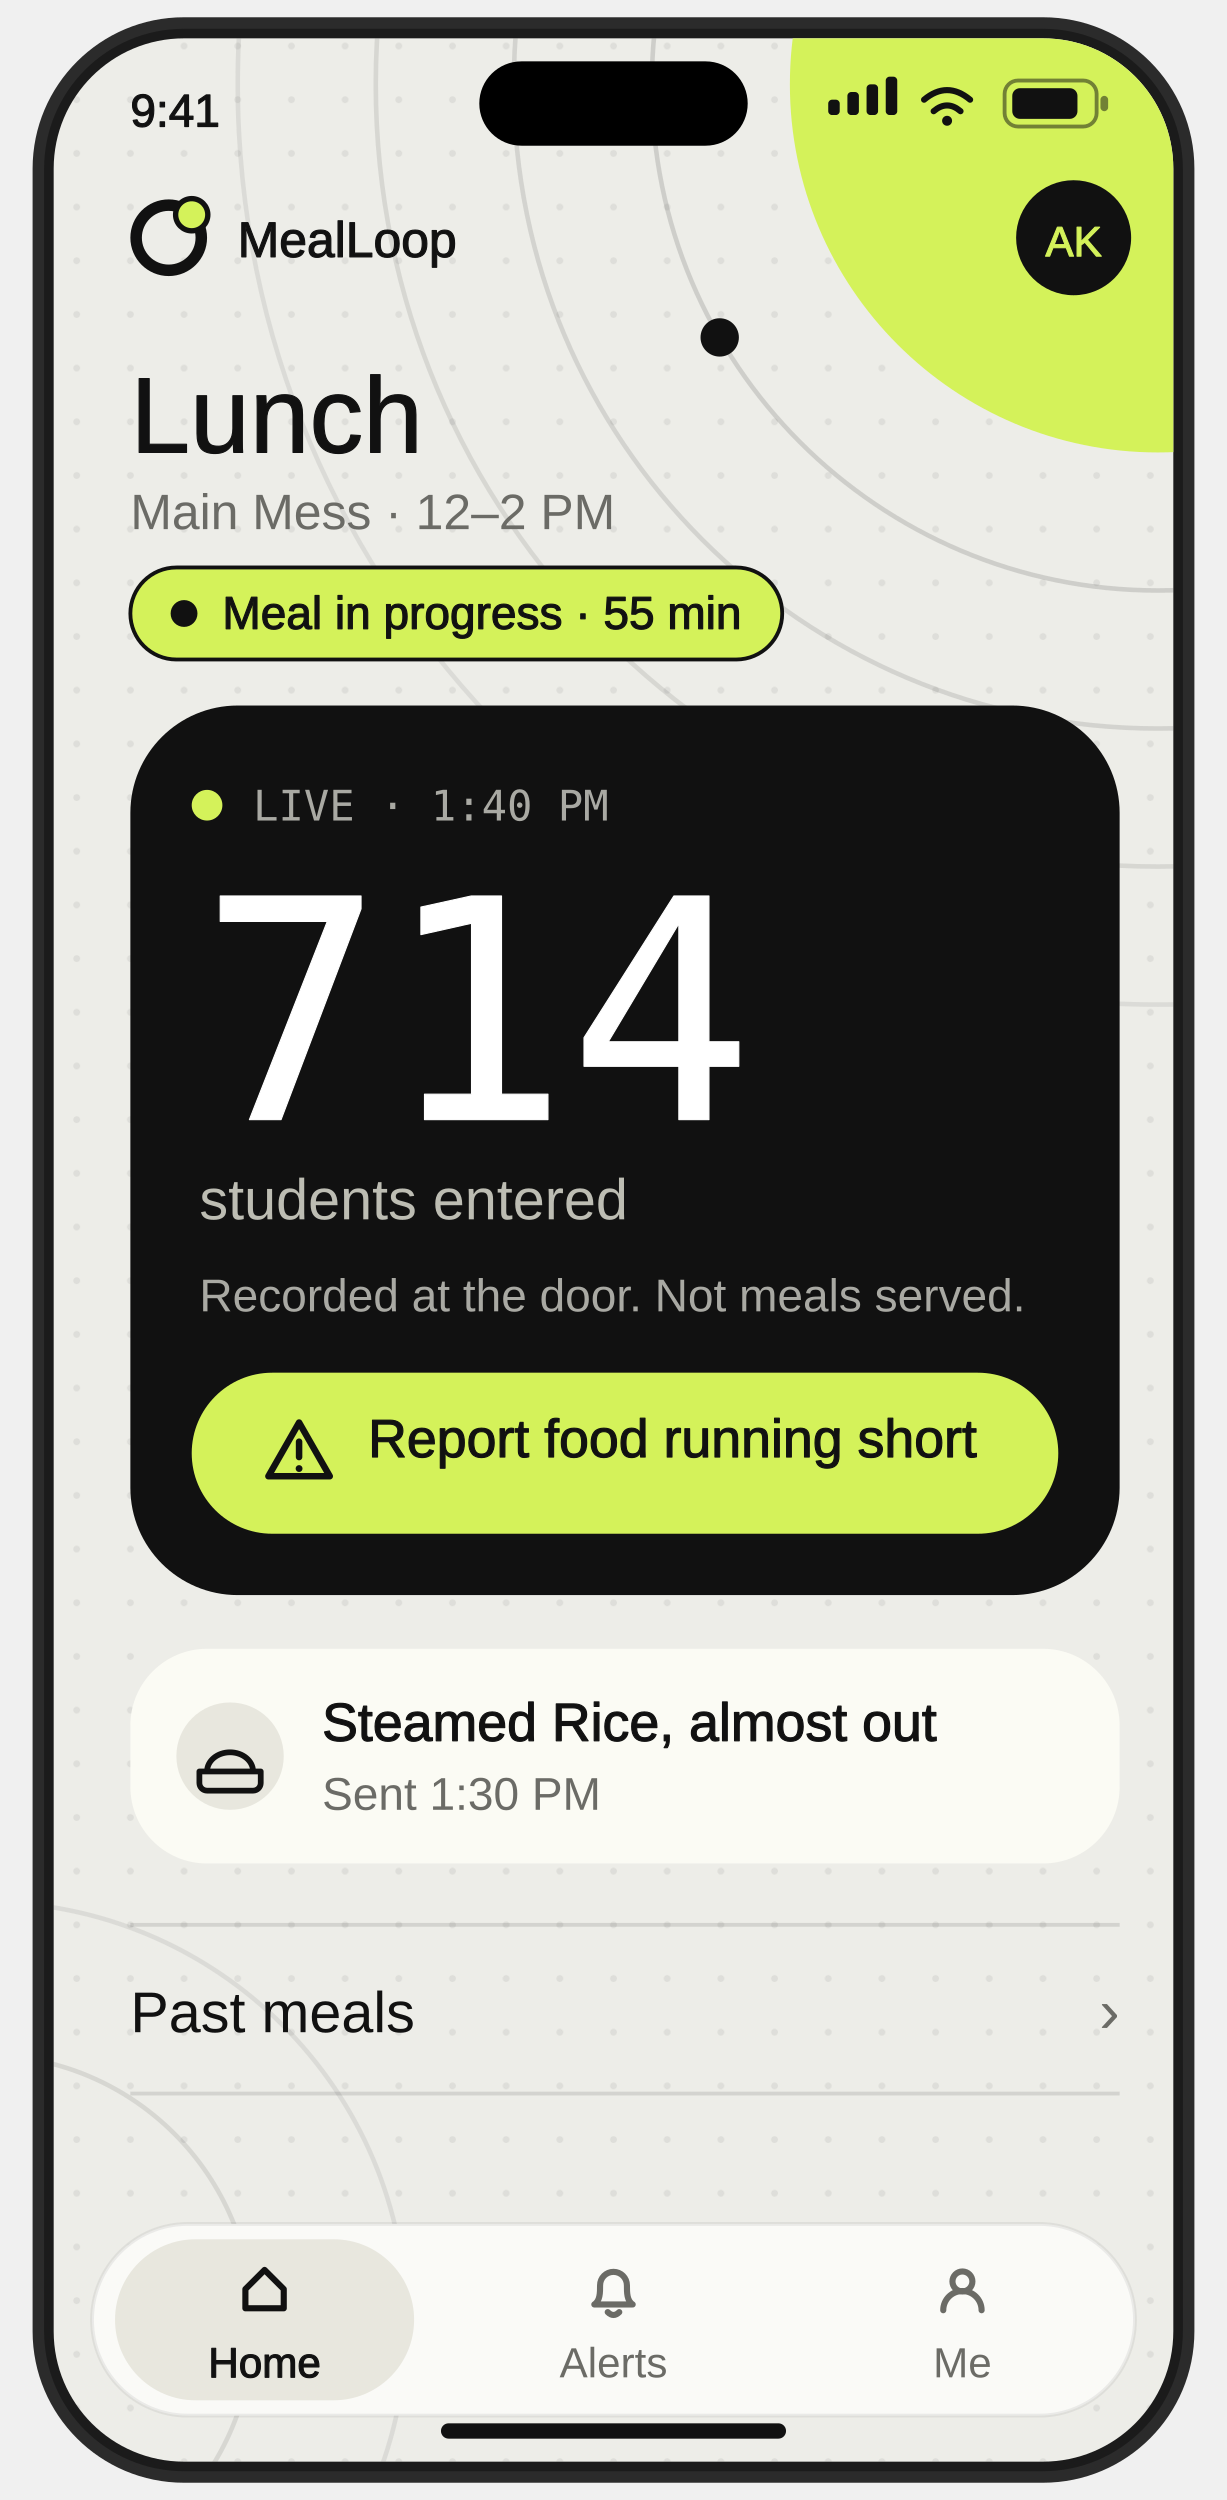
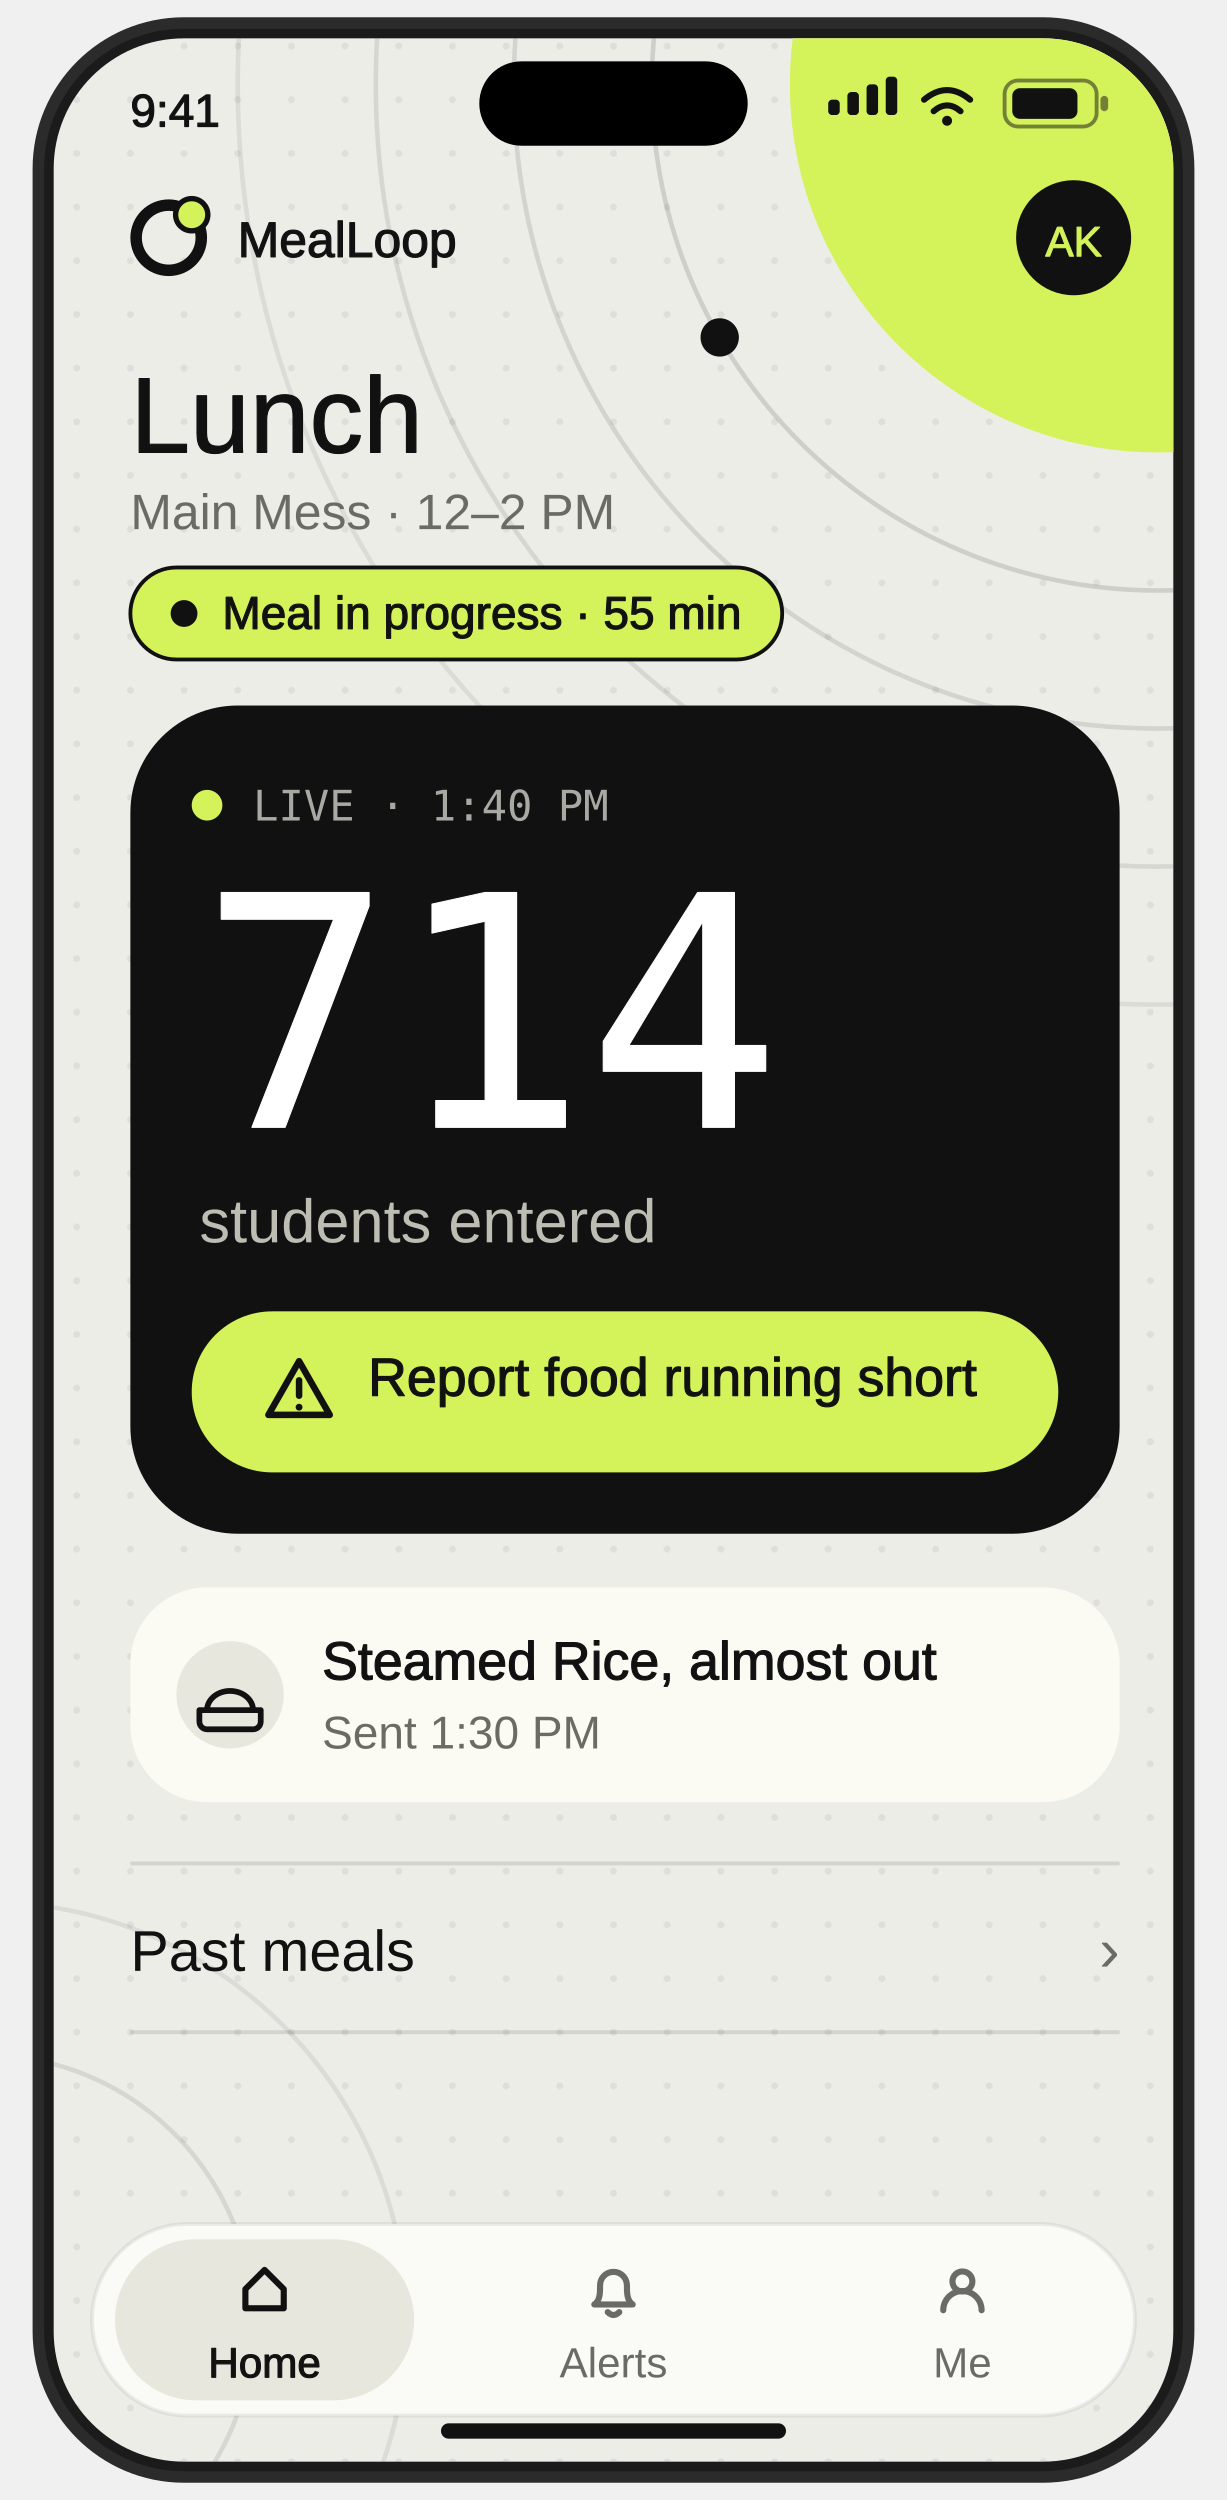
<svg xmlns="http://www.w3.org/2000/svg" viewBox="10 4 320 652" width="320" height="652">
  <defs>
    <clipPath id="scr">
      <rect x="24" y="14" width="292" height="632" rx="34" />
    </clipPath>
    <pattern id="dots" width="14" height="14" patternUnits="userSpaceOnUse">
      <circle cx="2" cy="2" r="0.9" fill="#111111" fill-opacity="0.07" />
    </pattern>
  </defs>
  <rect x="20" y="10" width="300" height="640" rx="38" fill="#1B1B1B" stroke="#2B2B2B" stroke-width="3" />
  <g clip-path="url(#scr)">
    <rect x="24" y="14" width="292" height="632" rx="0" fill="#EDEDE8" />
    <rect x="24" y="14" width="292" height="632" rx="0" fill="url(#dots)" />
    <circle cx="312" cy="26" r="96" fill="#D4F25A" />
    <circle cx="312" cy="26" r="132" fill="none" stroke="#111111" stroke-width="1.2" stroke-opacity="0.14" />
    <circle cx="312" cy="26" r="168" fill="none" stroke="#111111" stroke-width="1.2" stroke-opacity="0.12" />
    <circle cx="312" cy="26" r="204" fill="none" stroke="#111111" stroke-width="1.2" stroke-opacity="0.1" />
    <circle cx="312" cy="26" r="240" fill="none" stroke="#111111" stroke-width="1.2" stroke-opacity="0.08" />
    <circle cx="197.7" cy="92" r="5" fill="#111111" />
    <circle cx="6" cy="610" r="70" fill="none" stroke="#111111" stroke-width="1.2" stroke-opacity="0.1" />
    <circle cx="6" cy="610" r="110" fill="none" stroke="#111111" stroke-width="1.2" stroke-opacity="0.08" />
  </g>
  <rect x="135" y="20" width="70" height="22" rx="11" fill="#000000" />
  <text x="44" y="37" text-anchor="start" style="font-family:'Liberation Sans', Arial, sans-serif;font-size:12px;fill:#111111;stroke:#111111;stroke-width:0.3px;stroke-linejoin:round;">9:41</text>
  <rect x="226" y="30" width="3" height="4" rx="1" fill="#111111" />
  <rect x="231" y="28" width="3" height="6" rx="1" fill="#111111" />
  <rect x="236" y="26" width="3" height="8" rx="1" fill="#111111" />
  <rect x="241" y="24" width="3" height="10" rx="1" fill="#111111" />
  <path d="M251 30 Q257 25 263 30" fill="none" stroke="#111111" stroke-width="1.6" stroke-linecap="round" stroke-linejoin="round" />
  <path d="M253.5 33 Q257 30 260.5 33" fill="none" stroke="#111111" stroke-width="1.6" stroke-linecap="round" stroke-linejoin="round" />
  <circle cx="257" cy="35.5" r="1.3" fill="#111111" />
  <rect x="272" y="25" width="24" height="12" rx="3.5" fill="none" stroke="#111111" stroke-width="1" stroke-opacity="0.5" />
  <rect x="274" y="27" width="17" height="8" rx="2" fill="#111111" />
  <rect x="297" y="29" width="2" height="4" rx="1" fill="#111111" fill-opacity="0.5" />
  <rect x="125" y="636" width="90" height="4" rx="2" fill="#111111" />
  <g transform="translate(42,54)">
    <circle cx="12" cy="12" r="8.5" fill="none" stroke="#111111" stroke-width="3" />
    <circle cx="18" cy="6" r="4.2" fill="#D4F25A" stroke="#111111" stroke-width="1.4" />
  </g>
  <text x="72" y="71" text-anchor="start" style="font-family:'Liberation Sans', Arial, sans-serif;font-size:13px;fill:#111111;stroke:#111111;stroke-width:0.3px;stroke-linejoin:round;">MealLoop</text>
  <circle cx="290" cy="66" r="15" fill="#111111" />
  <text x="290" y="67" text-anchor="middle" dominant-baseline="central" style="font-family:'Liberation Sans', Arial, sans-serif;font-size:11px;fill:#D4F25A;stroke:#D4F25A;stroke-width:0.3px;stroke-linejoin:round;">AK</text>
  <text x="44" y="122" text-anchor="start" style="font-family:'Liberation Sans', Arial, sans-serif;font-size:28px;fill:#111111;stroke:#111111;stroke-width:0.3px;stroke-linejoin:round;">Lunch</text>
  <text x="44" y="142" text-anchor="start" style="font-family:'Liberation Sans', Arial, sans-serif;font-size:13px;fill:#6B6B66;">Main Mess · 12–2 PM</text>
  <rect x="44" y="152" width="170" height="24" rx="12" fill="#D4F25A" stroke="#111111" stroke-width="1" />
  <circle cx="58" cy="164" r="3.5" fill="#111111" />
  <text x="68" y="168" text-anchor="start" style="font-family:'Liberation Sans', Arial, sans-serif;font-size:12px;fill:#111111;stroke:#111111;stroke-width:0.3px;stroke-linejoin:round;">Meal in progress · 55 min</text>
-   <rect x="44" y="188" width="258" height="232" rx="28" fill="#111111" />
+   <rect x="44" y="188" width="258" height="216" rx="28" fill="#111111" />
  <circle cx="64" cy="214" r="4" fill="#D4F25A" />
  <text x="76" y="218" text-anchor="start" style="font-family:'DejaVu Sans Mono', monospace;font-size:11px;fill:#A9A9A3;">LIVE · 1:40 PM</text>
-   <text x="62" y="296" text-anchor="start" style="font-family:'DejaVu Sans Mono', monospace;font-size:80px;fill:#FFFFFF;stroke:#FFFFFF;stroke-width:0.3px;stroke-linejoin:round;">714</text>
-   <text x="62" y="322" text-anchor="start" style="font-family:'Liberation Sans', Arial, sans-serif;font-size:15px;fill:#BDBDB3;">students entered</text>
-   <text x="62" y="346" text-anchor="start" style="font-family:'Liberation Sans', Arial, sans-serif;font-size:12px;fill:#A9A9A3;">Recorded at the door. Not meals served.</text>
-   <rect x="60" y="362" width="226" height="42" rx="21" fill="#D4F25A" />
-   <path d="M88 375 L96 389 H80 Z M88 380 V384" fill="none" stroke="#111111" stroke-width="1.7" stroke-linecap="round" stroke-linejoin="round" />
-   <circle cx="88" cy="387" r="0.9" fill="#111111" />
-   <text x="106" y="384" text-anchor="start" style="font-family:'Liberation Sans', Arial, sans-serif;font-size:14px;fill:#111111;stroke:#111111;stroke-width:0.3px;stroke-linejoin:round;">Report food running short</text>
-   <rect x="44" y="434" width="258" height="56" rx="20" fill="#FBFBF4" />
-   <circle cx="70" cy="462" r="14" fill="#E8E7DE" />
-   <path d="M62 466 H78 V469 A2 2 0 0 1 76 471 H64 A2 2 0 0 1 62 469 Z M64 466 A6 5 0 0 1 76 466" fill="none" stroke="#111111" stroke-width="1.5" stroke-linecap="round" stroke-linejoin="round" />
-   <text x="94" y="458" text-anchor="start" style="font-family:'Liberation Sans', Arial, sans-serif;font-size:14px;fill:#111111;stroke:#111111;stroke-width:0.3px;stroke-linejoin:round;">Steamed Rice, almost out</text>
-   <text x="94" y="476" text-anchor="start" style="font-family:'Liberation Sans', Arial, sans-serif;font-size:12px;fill:#6B6B66;">Sent 1:30 PM</text>
-   <line x1="44" y1="506" x2="302" y2="506" stroke="#111111" stroke-width="1" stroke-linecap="butt" stroke-opacity="0.12" />
-   <text x="44" y="534" text-anchor="start" style="font-family:'Liberation Sans', Arial, sans-serif;font-size:15px;fill:#111111;">Past meals</text>
-   <text x="302" y="534" text-anchor="end" style="font-family:'Liberation Sans', Arial, sans-serif;font-size:16px;fill:#6B6B66;">›</text>
-   <line x1="44" y1="550" x2="302" y2="550" stroke="#111111" stroke-width="1" stroke-linecap="butt" stroke-opacity="0.12" />
+   <text x="62" y="298" text-anchor="start" style="font-family:'DejaVu Sans Mono', monospace;font-size:84px;fill:#FFFFFF;stroke:#FFFFFF;stroke-width:0.3px;stroke-linejoin:round;">714</text>
+   <text x="62" y="328" text-anchor="start" style="font-family:'Liberation Sans', Arial, sans-serif;font-size:16px;fill:#BDBDB3;">students entered</text>
+   <rect x="60" y="346" width="226" height="42" rx="21" fill="#D4F25A" />
+   <path d="M88 359 L96 373 H80 Z M88 364 V368" fill="none" stroke="#111111" stroke-width="1.7" stroke-linecap="round" stroke-linejoin="round" />
+   <circle cx="88" cy="371" r="0.9" fill="#111111" />
+   <text x="106" y="368" text-anchor="start" style="font-family:'Liberation Sans', Arial, sans-serif;font-size:14px;fill:#111111;stroke:#111111;stroke-width:0.3px;stroke-linejoin:round;">Report food running short</text>
+   <rect x="44" y="418" width="258" height="56" rx="20" fill="#FBFBF4" />
+   <circle cx="70" cy="446" r="14" fill="#E8E7DE" />
+   <path d="M62 450 H78 V453 A2 2 0 0 1 76 455 H64 A2 2 0 0 1 62 453 Z M64 450 A6 5 0 0 1 76 450" fill="none" stroke="#111111" stroke-width="1.5" stroke-linecap="round" stroke-linejoin="round" />
+   <text x="94" y="442" text-anchor="start" style="font-family:'Liberation Sans', Arial, sans-serif;font-size:14px;fill:#111111;stroke:#111111;stroke-width:0.3px;stroke-linejoin:round;">Steamed Rice, almost out</text>
+   <text x="94" y="460" text-anchor="start" style="font-family:'Liberation Sans', Arial, sans-serif;font-size:12px;fill:#6B6B66;">Sent 1:30 PM</text>
+   <line x1="44" y1="490" x2="302" y2="490" stroke="#111111" stroke-width="1" stroke-linecap="butt" stroke-opacity="0.12" />
+   <text x="44" y="518" text-anchor="start" style="font-family:'Liberation Sans', Arial, sans-serif;font-size:15px;fill:#111111;">Past meals</text>
+   <text x="302" y="518" text-anchor="end" style="font-family:'Liberation Sans', Arial, sans-serif;font-size:16px;fill:#6B6B66;">›</text>
+   <line x1="44" y1="534" x2="302" y2="534" stroke="#111111" stroke-width="1" stroke-linecap="butt" stroke-opacity="0.12" />
  <rect x="34" y="584" width="272" height="50" rx="25" fill="#FAFAF7" stroke="#111111" stroke-width="1" stroke-opacity="0.07" />
  <rect x="40" y="588" width="78" height="42" rx="21" fill="#E8E7DE" />
  <g transform="translate(72,594)">
    <path d="M2 7 L7 2 L12 7 V12 H2 Z" fill="none" stroke="#111111" stroke-width="1.6" stroke-linecap="round" stroke-linejoin="round" />
  </g>
  <text x="79" y="624" text-anchor="middle" style="font-family:'Liberation Sans', Arial, sans-serif;font-size:11px;fill:#111111;stroke:#111111;stroke-width:0.3px;stroke-linejoin:round;">Home</text>
  <g transform="translate(163,594)">
    <path d="M2 11 H12 C10.5 10 10.5 8 10.5 6 A3.5 3.5 0 0 0 3.5 6 C3.5 8 3.5 10 2 11 Z M5.5 13 Q7 14.5 8.5 13" fill="none" stroke="#6B6B66" stroke-width="1.6" stroke-linecap="round" stroke-linejoin="round" />
  </g>
  <text x="170" y="624" text-anchor="middle" style="font-family:'Liberation Sans', Arial, sans-serif;font-size:11px;fill:#6B6B66;">Alerts</text>
  <g transform="translate(254,594)">
    <circle cx="7" cy="5" r="2.6" fill="none" stroke="#6B6B66" stroke-width="1.6" />
    <path d="M2 12.5 A5 5 0 0 1 12 12.5" fill="none" stroke="#6B6B66" stroke-width="1.6" stroke-linecap="round" stroke-linejoin="round" />
  </g>
  <text x="261" y="624" text-anchor="middle" style="font-family:'Liberation Sans', Arial, sans-serif;font-size:11px;fill:#6B6B66;">Me</text>
</svg>
